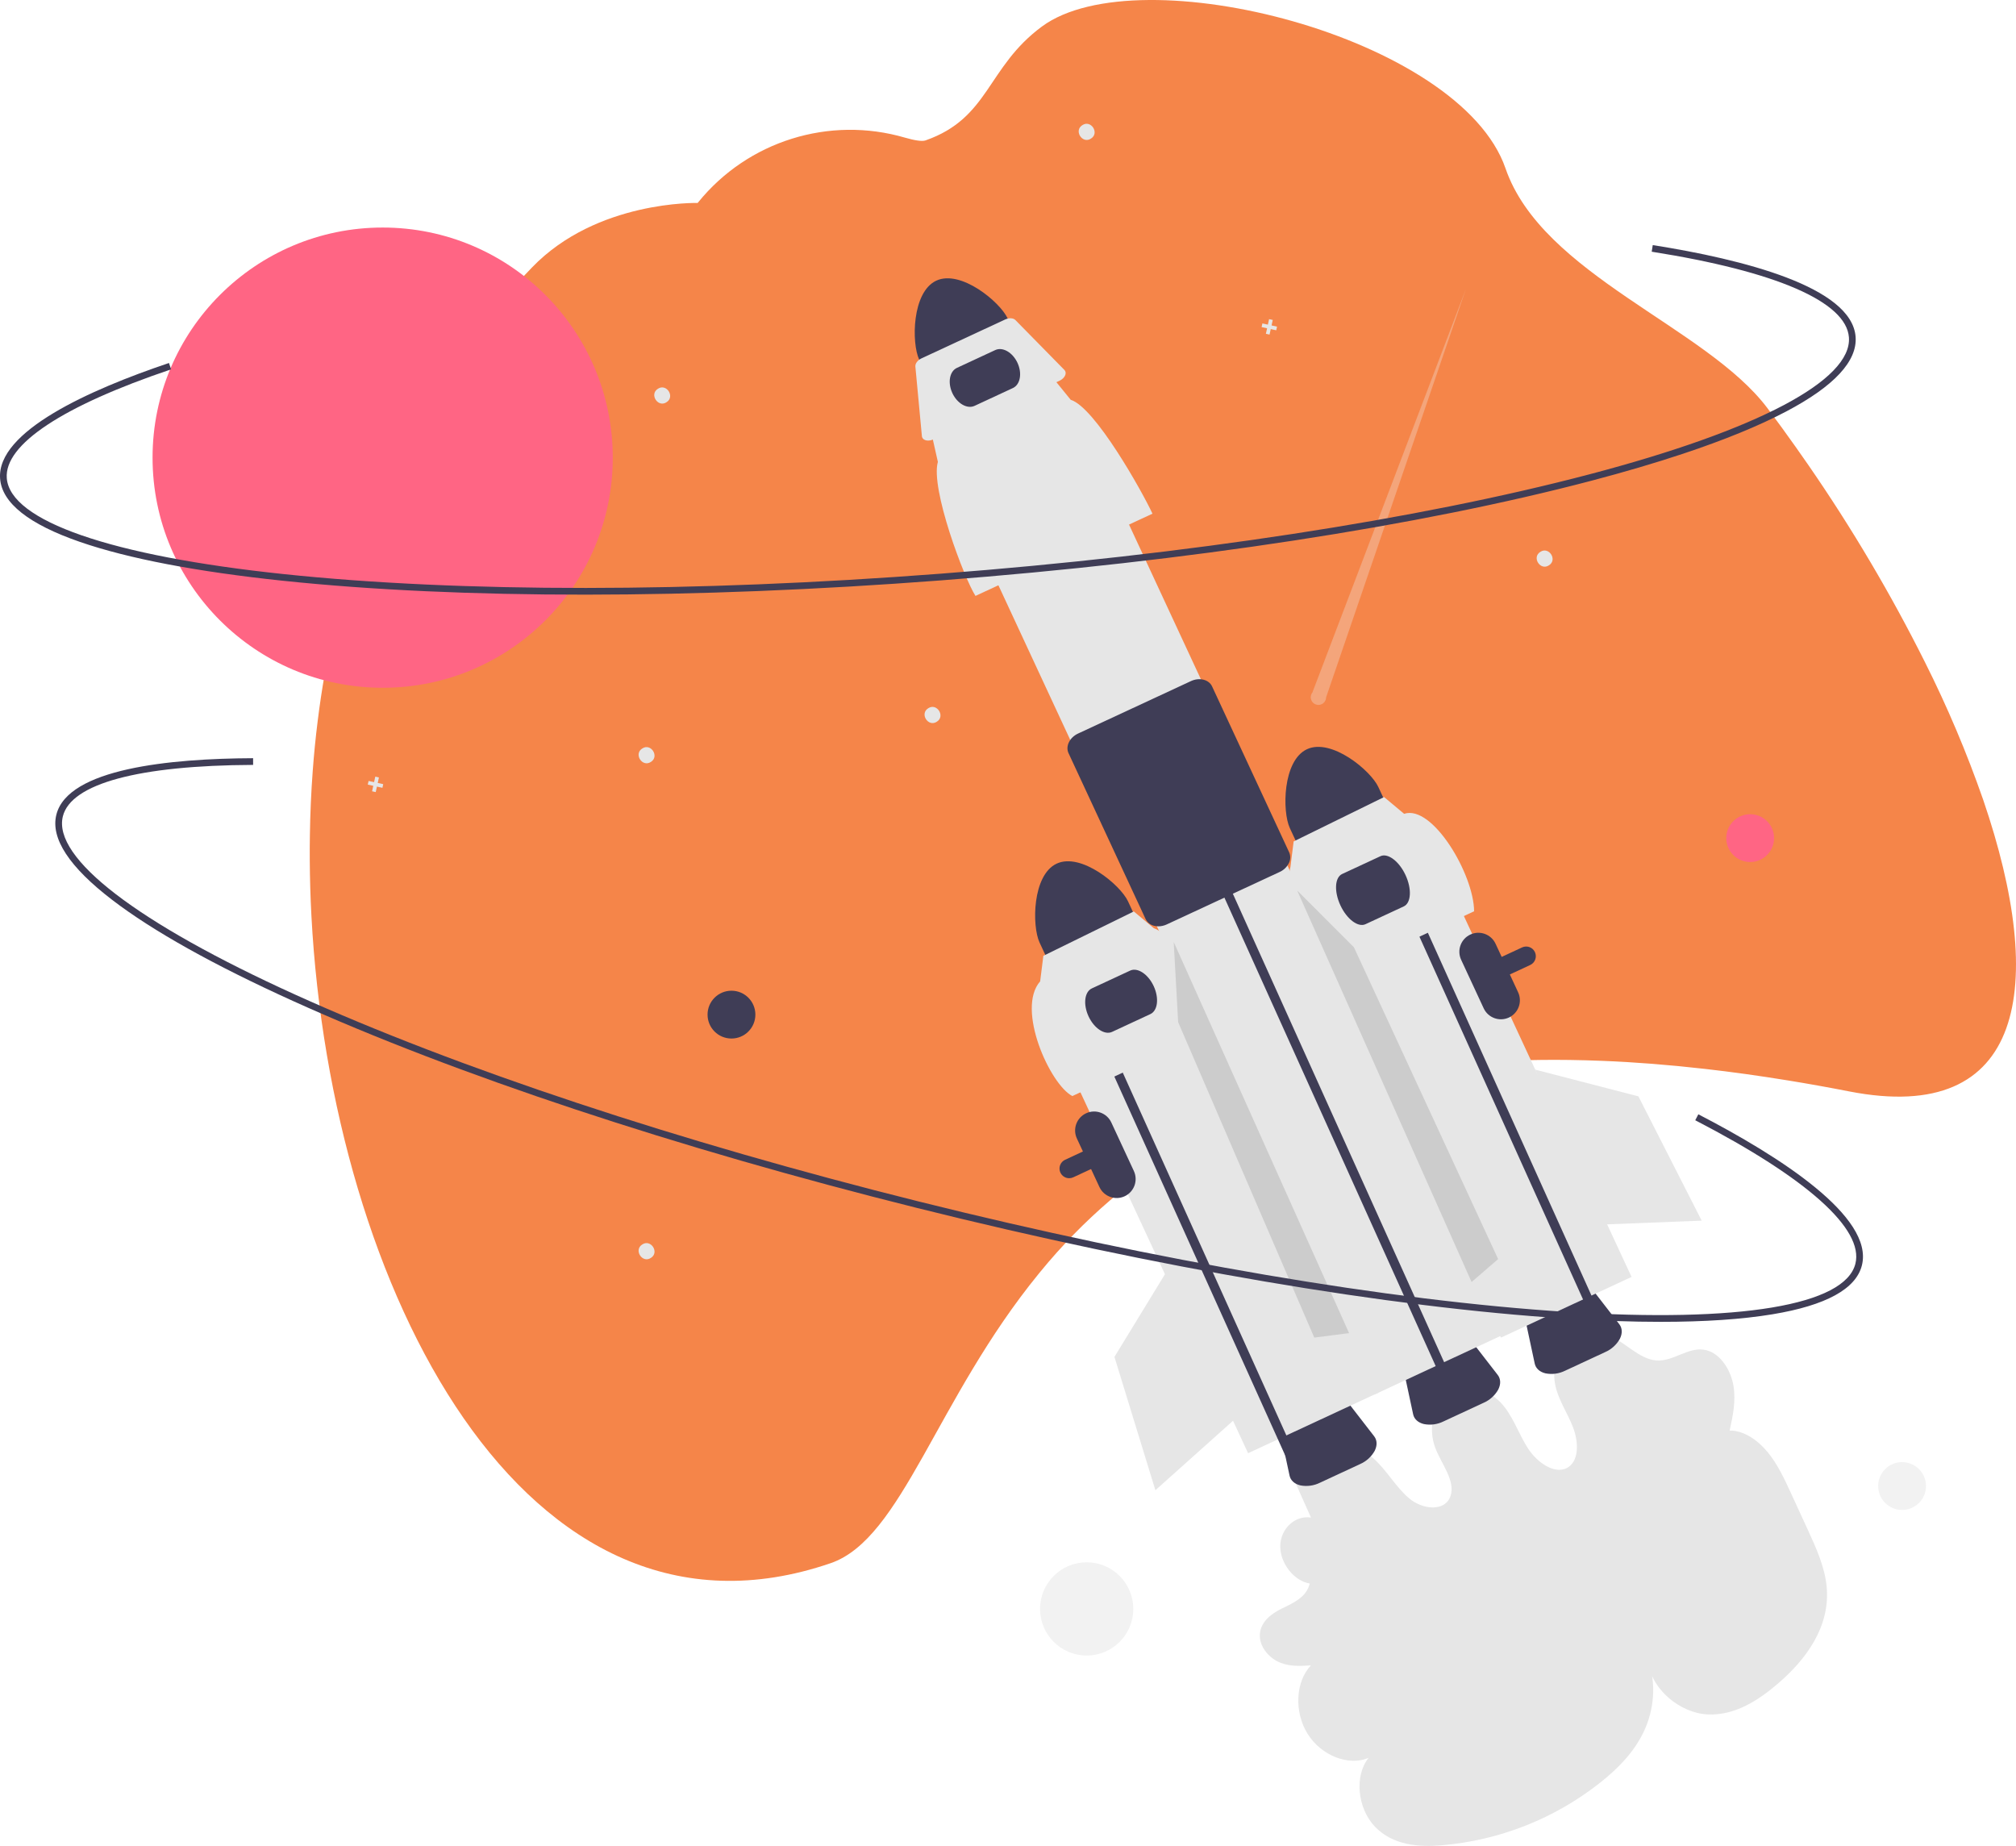
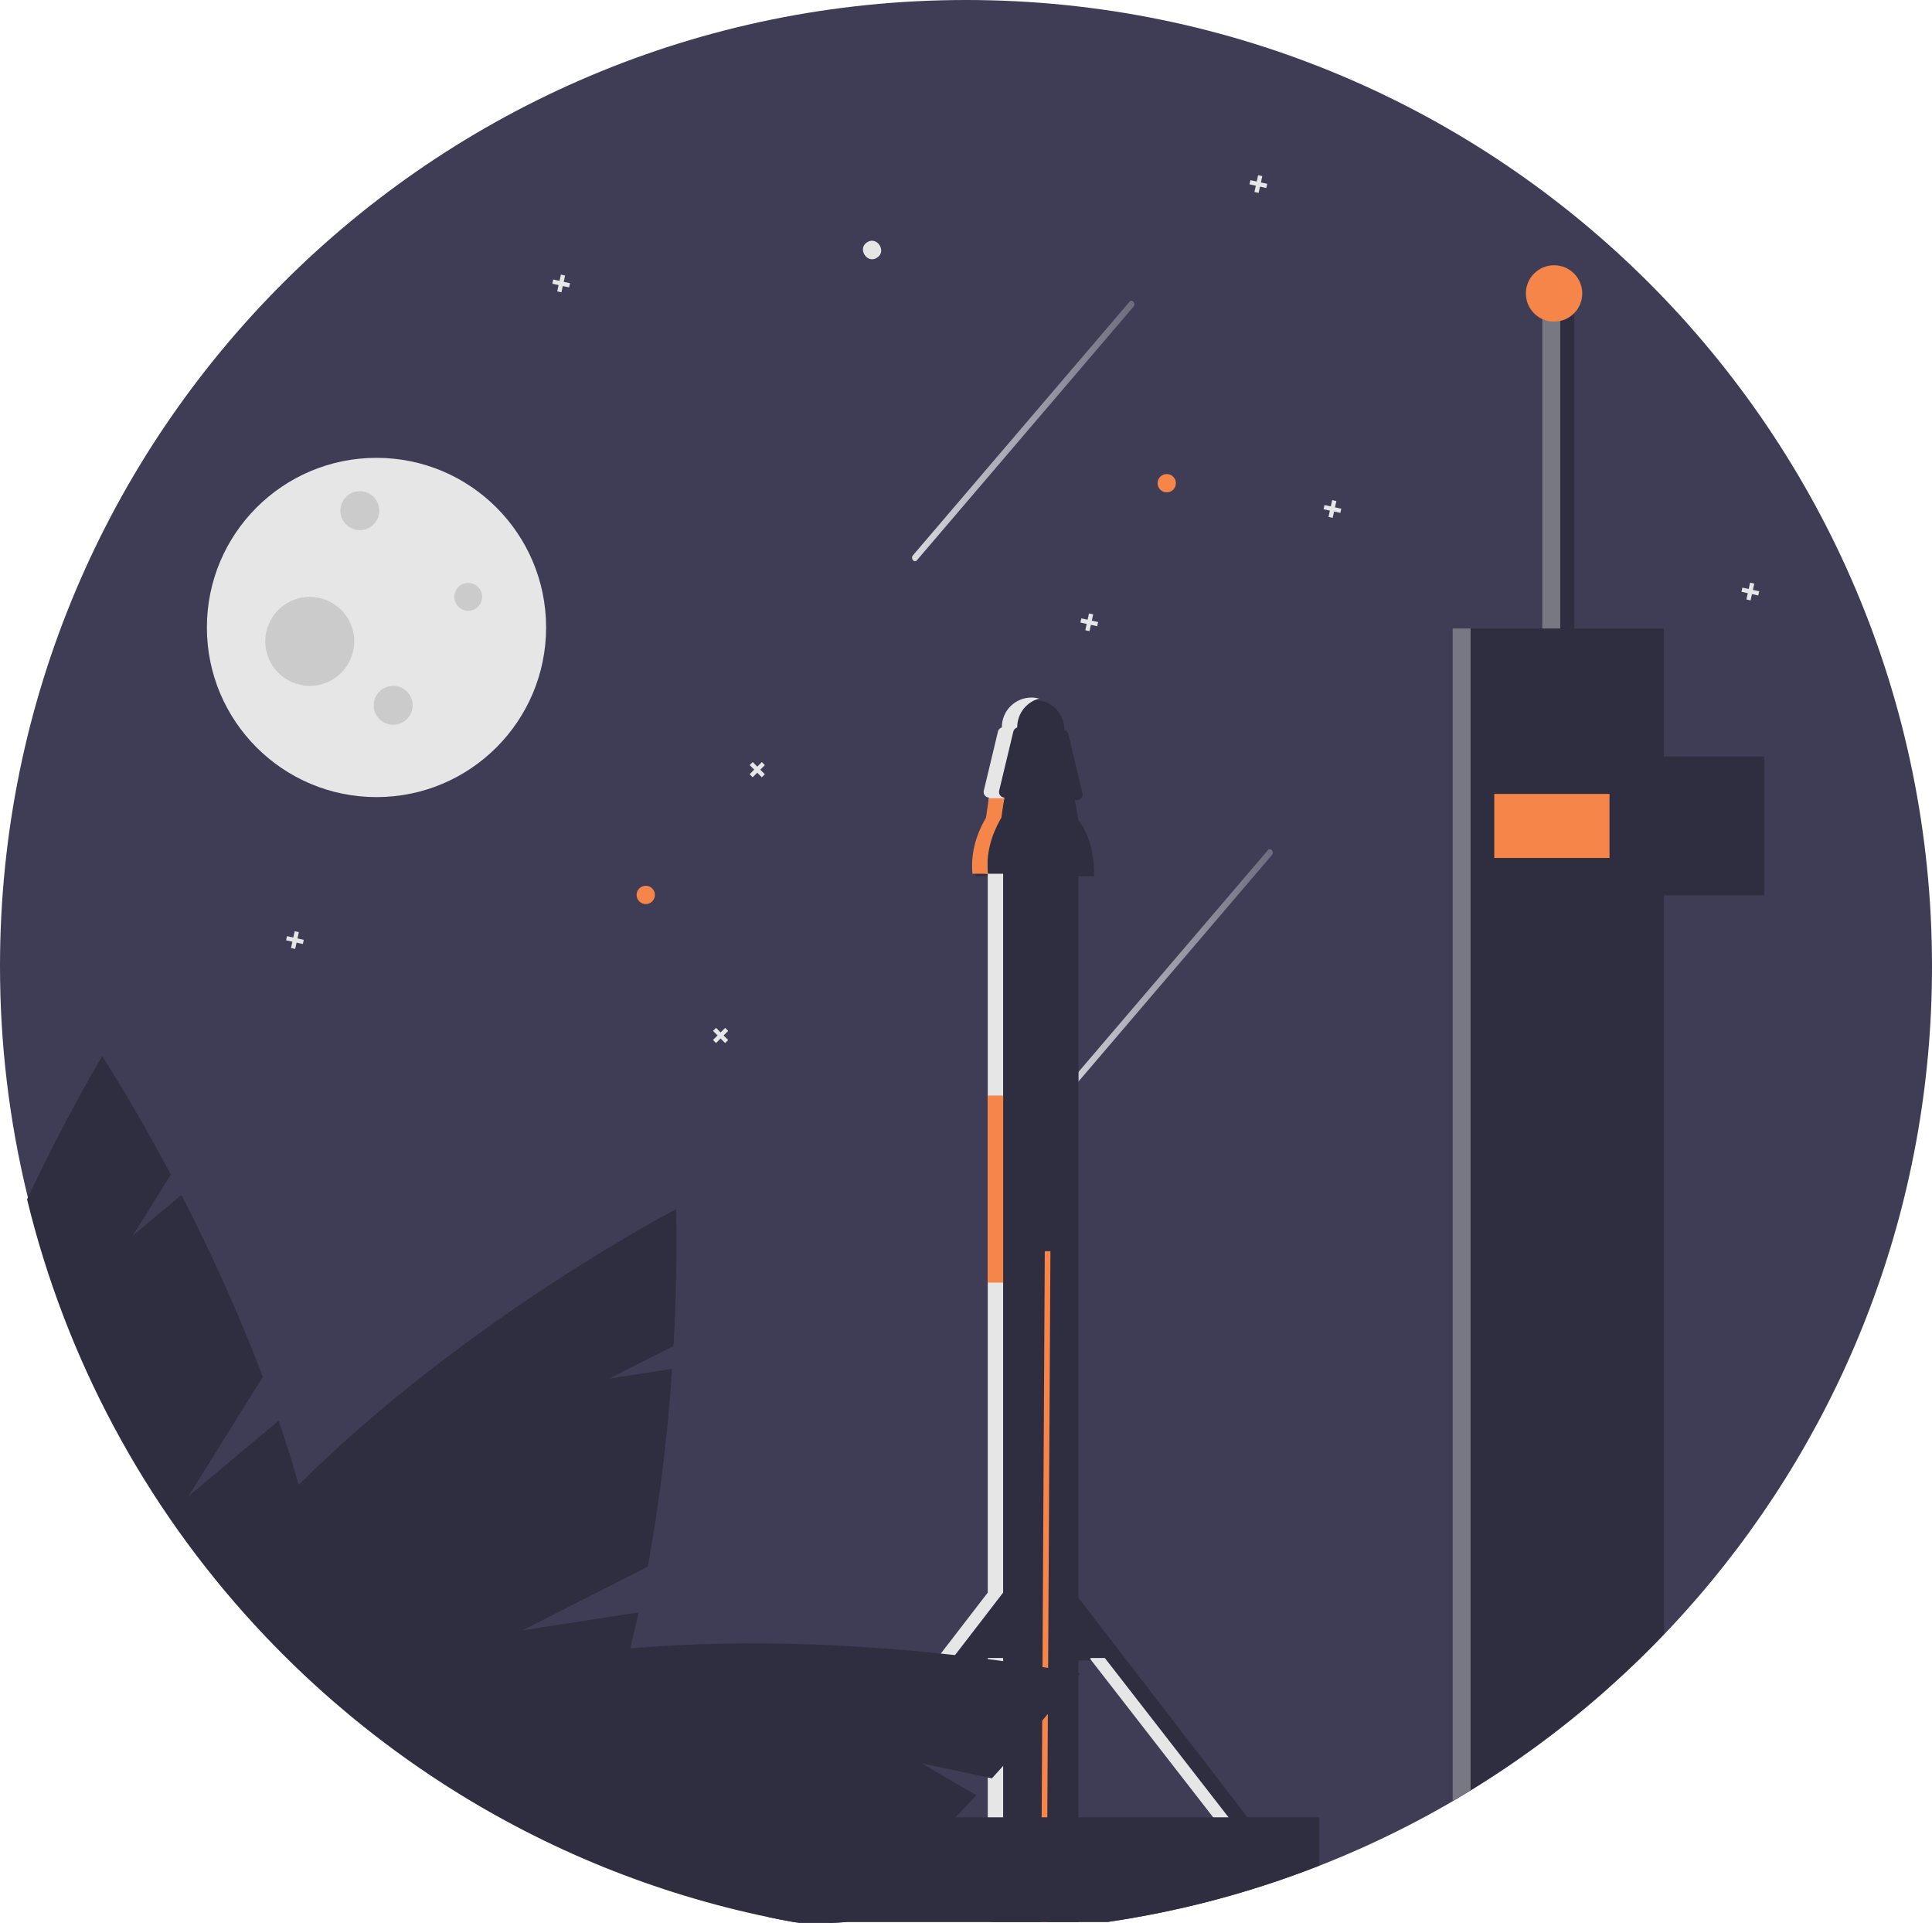
- <svg xmlns="http://www.w3.org/2000/svg" data-name="Layer 1" width="902.419" height="826.207" viewBox="0 0 902.419 826.207">
-   <path d="M726.95,696.708l8.672,19.444c-7.049-1.122-13.604,4.898-13.751,12.629s6.14,15.774,13.189,16.873c-1.347,6.002-7.161,8.649-12.207,11.075s-10.485,6.45-10.11,12.845c.301,5.135,4.548,9.669,9.058,11.492s9.241,1.543,13.809,1.237c-6.921,7.24-7.596,20.848-1.517,30.611s18.217,14.569,27.305,10.811c-6.422,7.989-5.027,22.618,2.943,30.862,8.034,8.311,19.678,9.115,29.857,8.24a132.238,132.238,0,0,0,71.007-28.14c7.782-6.183,15.05-13.456,19.49-22.941s5.747-21.496,1.612-32.29c1.115,13.522,14.65,24.203,26.826,24.8s22.807-6.261,31.841-14.081c12.014-10.4,23.137-24.979,21.488-42.967-.816-8.905-4.706-17.469-8.521-25.765l-7.396-16.083c-2.986-6.493-6.039-13.095-10.533-18.544s-10.731-9.667-16.973-9.626c1.427-6.52,2.861-13.283,1.665-20.211s-5.776-14.101-12.004-15.723c-7.927-2.065-14.645,5.25-22.616,4.561-7.671-.664-14.01-8.362-21.459-11.412a17.178,17.178,0,0,0-18.537,3.206c-4.722,4.61-6.69,12.398-4.996,19.767,1.484,6.455,5.435,12.149,7.832,18.375s2.77,14.231-1.835,17.631c-5.557,4.103-14.014-1.48-18.356-8.235s-6.834-14.933-12.324-20.614c-6.479-6.705-16.621-8.276-23.293-3.608s-9.222,15.119-5.859,24.004c2.75,7.264,9.049,14.614,6.864,21.454-2.309,7.23-12.413,6.314-18.507,1.205s-10.141-12.806-16.161-18.03c-6.114-5.306-14.098-7.63-21.107-6.146a21.731,21.731,0,0,0-15.573,13.915" transform="translate(-148.7907 -36.89661)" fill="#e6e6e6" />
-   <path d="M867.347,642.066l-17.993,8.36a13.812,13.812,0,0,1-8.734,1.177c-2.612-.618-4.377-2.215-4.841-4.383l-4.187-19.554c-.79-3.689,2.265-8.053,7.264-10.376l9.937-4.617c4.999-2.323,10.305-1.843,12.614,1.14l12.244,15.81c1.358,1.753,1.44,4.132.228,6.527A13.812,13.812,0,0,1,867.347,642.066Z" transform="translate(-148.7907 -36.89661)" fill="#3f3d56" />
-   <path d="M309.43,280.659A353.998,353.998,0,0,1,386.932,156.602c29.006-30.112,74.15-28.861,74.15-28.861l.258-.32A87.58,87.58,0,0,1,553.893,98.509c4.304,1.235,7.615,1.783,9.189,1.232,28.707-10.047,27.358-32.724,52.126-50.993,43.367-31.987,187.211,4.654,207.494,63.514,16.439,47.705,89.82,70.827,117.236,107.317q6.431,8.559,12.618,17.316,2.901,4.068,5.737,8.198a730.428,730.428,0,0,1,52.147,88.155,514.113,514.113,0,0,1,26.101,61.684c28.591,83.582,18.814,145.855-60.021,130.47q-13.998-2.739-27.324-4.901-19.296-3.149-37.246-5.176-24.172-2.749-45.994-3.602-7.337-.295-14.405-.396c-69.67-.966-121.349,12.146-160.719,32.502q-10.011,5.163-18.973,10.923a236.054,236.054,0,0,0-26.08,19.319,254.898,254.898,0,0,0-31.422,32.197l-.522.639c-46.048,56.326-61.203,118.682-93.235,129.661C383.674,783.51,297.074,613.35,288.193,446.896q-.673-12.582-.743-25.091-.042-5.592.055-11.154c.141-9.673.567-19.285,1.281-28.78q.4-5.445.928-10.833c.388-3.873.81-7.724,1.298-11.55C294.495,331.442,300.589,304.758,309.43,280.659Z" transform="translate(-148.7907 -36.89661)" fill="#f58549" />
-   <path d="M733.834,372.24c-10.935,5.091-11.115,27.895-7.686,35.284l6.214,13.374,39.609-18.403-6.214-13.374C762.321,381.735,744.777,367.166,733.834,372.24Z" transform="translate(-148.7907 -36.89661)" fill="#3f3d56" />
-   <path d="M627.393,564.256a4.333,4.333,0,0,1-4.07-5.819,4.3,4.3,0,0,1,2.243-2.44L830.12,460.958a4.33,4.33,0,0,1,5.752,2.102,4.336,4.336,0,0,1-2.103,5.752h-0L629.215,563.85A4.306,4.306,0,0,1,627.393,564.256Z" transform="translate(-148.7907 -36.89661)" fill="#3f3d56" />
-   <rect x="771.788" y="414.474" width="64.474" height="217.68" transform="translate(-294.4339 350.6066) rotate(-24.9202)" fill="#e6e6e6" />
-   <path d="M567.905,162.514c-10.935,5.091-11.115,27.895-7.686,35.284l6.214,13.374,39.609-18.403L599.827,179.395C596.392,172.009,578.848,157.44,567.905,162.514Z" transform="translate(-148.7907 -36.89661)" fill="#3f3d56" />
-   <path d="M812.919,664.761l-17.993,8.36a13.812,13.812,0,0,1-8.734,1.177c-2.612-.618-4.377-2.215-4.841-4.383l-4.187-19.554c-.79-3.689,2.265-8.053,7.264-10.376l9.937-4.617c4.999-2.323,10.305-1.843,12.614,1.14L819.224,652.319c1.358,1.753,1.44,4.132.228,6.527A13.812,13.812,0,0,1,812.919,664.761Z" transform="translate(-148.7907 -36.89661)" fill="#3f3d56" />
-   <path d="M757.601,692.207,739.608,700.566a13.812,13.812,0,0,1-8.734,1.177c-2.612-.618-4.377-2.215-4.841-4.383l-4.187-19.554c-.79-3.689,2.265-8.053,7.264-10.376l9.937-4.617c4.999-2.323,10.305-1.843,12.614,1.14l12.244,15.81c1.358,1.753,1.44,4.132.228,6.527A13.812,13.812,0,0,1,757.601,692.207Z" transform="translate(-148.7907 -36.89661)" fill="#3f3d56" />
-   <rect x="668.302" y="227.978" width="64.474" height="440.016" transform="translate(-272.3289 299.9887) rotate(-24.9202)" fill="#e6e6e6" />
-   <polyline points="548.951 403.691 542.39 389.254 546.167 387.512 552.708 401.903 647.423 611.909 643.65 613.662" fill="#3f3d56" />
-   <polyline points="622.951 391.691 616.39 377.254 620.167 375.512 626.708 389.903 721.423 599.909 717.65 601.662" fill="#3f3d56" />
-   <path d="M664.671,266.814l-79.226,36.809c-5.044-7.847-20.249-48.06-16.835-59.991l-2.563-11.378,54.703-25.416,7.322,9.007C638.942,219.18,660.102,256.951,664.671,266.814Z" transform="translate(-148.7907 -36.89661)" fill="#e6e6e6" />
-   <path d="M623.037,207.325l-56.451,26.228c-2.084.968-4.303.612-4.956-.795a1.952,1.952,0,0,1-.172-.643l-2.922-31.168c-.125-1.335,1.017-2.847,2.761-3.658L598.734,179.896c1.744-.81,3.637-.708,4.576.249l21.936,22.334c1.122,1.142.513,3.098-1.361,4.367A6.081,6.081,0,0,1,623.037,207.325Z" transform="translate(-148.7907 -36.89661)" fill="#e6e6e6" />
-   <path d="M667.313,451.514a7.626,7.626,0,0,1-1.814-.214,5.604,5.604,0,0,1-3.896-3.025L627.09,373.992c-1.428-3.075.489-7.008,4.274-8.767l50.536-23.48c3.786-1.76,8.027-.688,9.457,2.387l34.513,74.283a5.603,5.603,0,0,1-.201,4.929,8.506,8.506,0,0,1-4.074,3.838l-50.536,23.479A8.92,8.92,0,0,1,667.313,451.514Z" transform="translate(-148.7907 -36.89661)" fill="#3f3d56" />
-   <rect x="658.612" y="466.208" width="64.474" height="217.68" transform="translate(-326.7693 307.736) rotate(-24.9202)" fill="#e6e6e6" />
-   <path d="M602.189,210.581l-17.147,7.967c-3.309,1.537-7.773-1.024-9.95-5.71s-1.256-9.749,2.053-11.286l17.147-7.967c3.309-1.537,7.773,1.024,9.95,5.71S605.498,209.044,602.189,210.581Z" transform="translate(-148.7907 -36.89661)" fill="#3f3d56" />
-   <path d="M621.799,423.444c-10.935,5.091-11.115,27.895-7.686,35.284l6.214,13.374,39.609-18.403L653.722,440.324C650.287,432.939,632.742,418.37,621.799,423.444Z" transform="translate(-148.7907 -36.89661)" fill="#3f3d56" />
-   <path d="M440.152,377.925c-3.862,2.573-7.815-3.551-3.878-6.01C440.135,369.342,444.088,375.466,440.152,377.925Z" transform="translate(-148.7907 -36.89661)" fill="#e6e6e6" />
-   <path d="M842.152,289.925c-3.862,2.573-7.815-3.551-3.878-6.01C842.135,281.342,846.088,287.466,842.152,289.925Z" transform="translate(-148.7907 -36.89661)" fill="#e6e6e6" />
-   <path d="M568.152,359.925c-3.862,2.573-7.815-3.551-3.878-6.01C568.135,351.342,572.088,357.466,568.152,359.925Z" transform="translate(-148.7907 -36.89661)" fill="#e6e6e6" />
-   <path d="M440.152,599.925c-3.862,2.573-7.815-3.551-3.878-6.01C440.135,591.342,444.088,597.466,440.152,599.925Z" transform="translate(-148.7907 -36.89661)" fill="#e6e6e6" />
-   <path d="M637.152,98.925c-3.862,2.573-7.815-3.551-3.878-6.01C637.135,90.342,641.088,96.466,637.152,98.925Z" transform="translate(-148.7907 -36.89661)" fill="#e6e6e6" />
-   <path d="M447.152,216.925c-3.862,2.573-7.815-3.551-3.878-6.01C447.135,208.342,451.088,214.466,447.152,216.925Z" transform="translate(-148.7907 -36.89661)" fill="#e6e6e6" />
-   <polygon points="571.639 146.2 569.182 145.661 569.72 143.203 568.082 142.844 567.543 145.302 565.086 144.764 564.727 146.402 567.184 146.941 566.646 149.398 568.284 149.757 568.823 147.299 571.28 147.838 571.639 146.2" fill="#e6e6e6" />
-   <polygon points="171.542 350.978 169.085 350.439 169.623 347.982 167.985 347.623 167.446 350.08 164.988 349.542 164.629 351.18 167.087 351.719 166.549 354.177 168.187 354.535 168.726 352.078 171.183 352.616 171.542 350.978" fill="#e6e6e6" />
-   <path d="M824.22,492.333a8.51,8.51,0,0,1-11.29-4.127l-10.113-21.765a8.5,8.5,0,0,1,15.417-7.163l10.113,21.765A8.51,8.51,0,0,1,824.22,492.333Z" transform="translate(-148.7907 -36.89661)" fill="#3f3d56" />
-   <path d="M652.22,572.333a8.51,8.51,0,0,1-11.29-4.127l-10.113-21.765a8.5,8.5,0,0,1,15.417-7.163l10.113,21.765A8.51,8.51,0,0,1,652.22,572.333Z" transform="translate(-148.7907 -36.89661)" fill="#3f3d56" />
-   <path d="M808.642,444.778l-67.806,31.503c-4.317-6.716-17.331-41.133-14.409-51.344l1.434-11.423,40.486-19.863,8.971,7.505C789.959,396.883,808.539,428.205,808.642,444.778Z" transform="translate(-148.7907 -36.89661)" fill="#e6e6e6" />
-   <path d="M777.162,442.594l-17.147,7.967c-3.309,1.537-8.344-2.253-11.222-8.447s-2.528-12.487.781-14.024l17.147-7.967c3.309-1.537,8.344,2.253,11.222,8.447S780.471,441.056,777.162,442.594Z" transform="translate(-148.7907 -36.89661)" fill="#3f3d56" />
-   <polyline points="482.951 446.691 476.39 432.254 480.167 430.512 486.708 444.903 581.423 654.909 577.65 656.662" fill="#3f3d56" />
-   <path d="M696.607,495.981l-67.806,31.503c-10.003-5.165-25.291-38.961-14.409-51.344l1.434-11.423,40.486-19.863,8.971,7.505C674.587,455.214,692.697,487.541,696.607,495.981Z" transform="translate(-148.7907 -36.89661)" fill="#e6e6e6" />
-   <path d="M663.732,490.793l-17.147,7.967c-3.309,1.537-8.03-1.579-10.524-6.945s-1.83-10.985,1.479-12.522l17.147-7.967c3.309-1.537,8.03,1.579,10.524,6.945S667.041,489.256,663.732,490.793Z" transform="translate(-148.7907 -36.89661)" fill="#3f3d56" />
-   <circle cx="171.291" cy="204.845" r="103" fill="#ff6584" />
-   <path d="M742.396,349.021l62.593-182.809L736.258,346.832a3.442,3.442,0,1,0,6.138,2.188Z" transform="translate(-148.7907 -36.89661)" fill="#f0f0f0" opacity="0.3" />
-   <path d="M901.95,240.055q-18.38,6.108-40.751,12.001c-77.145,20.311-180.55,36.154-291.166,44.613-110.615,8.458-215.227,8.519-294.563.174-38.647-4.066-69.215-9.913-90.854-17.381-22.909-7.905-34.947-17.432-35.78-28.314-1.621-21.2,40.213-39.859,75.592-51.778l.958,2.843C176.801,218.581,150.678,235.879,151.828,250.919c1.464,19.156,46.644,34.806,123.955,42.94,79.162,8.327,183.581,8.263,294.021-.181,110.44-8.445,213.655-24.257,290.63-44.523,75.174-19.791,117.45-42.129,115.986-61.285-1.216-15.905-32.567-29.51-88.278-38.312l.468-2.963c40.48,6.396,89.093,18.708,90.801,41.047.832,10.882-9.618,22.127-31.059,33.424C936.131,227.503,920.601,233.856,901.95,240.055Z" transform="translate(-148.7907 -36.89661)" fill="#3f3d56" />
-   <circle cx="783.425" cy="375.136" r="10.702" fill="#ff6584" />
-   <circle cx="851.425" cy="665.136" r="10.702" fill="#f2f2f2" />
-   <circle cx="486.425" cy="720.136" r="20.866" fill="#f2f2f2" />
-   <circle cx="327.425" cy="454.136" r="10.702" fill="#3f3d56" />
-   <polygon points="687.226 478.768 733.402 490.721 761.723 546.349 713.843 548.227 687.226 478.768" fill="#e6e6e6" />
-   <polygon points="580.645 398.574 606.059 424.002 670.606 563.557 658.722 573.824 580.645 398.574" fill="#ccc" />
-   <polygon points="525.386 421.624 527.38 457.52 588.304 598.694 603.88 596.688 525.386 421.624" fill="#ccc" />
-   <polygon points="523.723 566.637 498.854 607.339 517.187 667.008 552.9 635.061 523.723 566.637" fill="#e6e6e6" />
-   <path d="M892.195,628.544q-19.368,0-42.457-1.464c-79.614-5.056-182.738-22.633-290.376-49.492-107.638-26.859-206.93-59.794-279.585-92.734-35.393-16.047-62.556-31.236-80.735-45.147-19.247-14.727-27.666-27.564-25.024-38.153,5.148-20.629,50.731-25.142,88.064-25.295l.013,3c-51.268.21-81.514,8.387-85.166,23.022-4.652,18.64,33.287,47.741,104.087,79.841,72.496,32.868,171.605,65.739,279.073,92.557,107.467,26.816,210.401,44.363,289.84,49.408,77.579,4.928,124.743-2.938,129.395-21.578,3.862-15.477-21.598-38.275-71.689-64.198l1.379-2.664c36.397,18.836,78.646,45.852,73.222,67.589C979.592,613.823,966.13,621.199,942.22,625.157,928.59,627.413,911.85,628.544,892.195,628.544Z" transform="translate(-148.7907 -36.89661)" fill="#3f3d56" />
+ <svg xmlns="http://www.w3.org/2000/svg" xmlns:xlink="http://www.w3.org/1999/xlink" data-name="Layer 1" width="754" height="750.36" viewBox="0 0 754 750.36">
+   <defs>
+     <linearGradient id="b13d5aa8-7d59-4aa5-8b0c-a1087af90b05-95" x1="632.931" y1="457.002" x2="719.741" y2="457.002" gradientUnits="userSpaceOnUse">
+       <stop offset="0" stop-color="#fff" />
+       <stop offset="1" stop-color="#fff" stop-opacity="0.3" />
+     </linearGradient>
+     <linearGradient id="b216fe78-eea0-4fe3-b1f5-9d415c27bb0d-96" x1="578.931" y1="243.002" x2="665.741" y2="243.002" xlink:href="#b13d5aa8-7d59-4aa5-8b0c-a1087af90b05-95" />
+   </defs>
+   <path d="M977,451.82A376.647,376.647,0,0,1,655.41,824.77H553.3c-.16.14-5.82.41-5.82.41-.95-.13-1.91-.27-2.86-.41q-10.905-1.605-21.61-3.83a372.653,372.653,0,0,1-81.03-26.75c-.27-.12-.53-.25-.8-.37a371.023,371.023,0,0,1-41.87-22.81c-.34-.21-.67-.42-1-.63-.57-.36-1.13-.71-1.69-1.08-.18-.11-.36-.22-.54-.34A376.057,376.057,0,0,1,361.41,743.72c-.54-.43-1.08-.88-1.62-1.32q-3.255-2.7-6.45-5.46c-.02-.01-.03-.03-.05-.04A380.652,380.652,0,0,1,322.32,706.82c-.03-.04-.07-.07-.1-.11a376.239,376.239,0,0,1-88.33-164.6c-.12-.44-.22-.87-.33-1.31A378.139,378.139,0,0,1,223,451.82c0-208.21,168.79-377,377-377S977,243.61,977,451.82Z" transform="translate(-223 -74.82001)" fill="#3f3d56" />
+   <path d="M634.853,507.436,667.824,468.838l32.971-38.599L719.407,408.45c1.03-1.206-.559-3.086-1.589-1.881l-32.971,38.599-32.971,38.599-18.612,21.79c-1.03,1.206.559,3.086,1.589,1.881Z" transform="translate(-223 -74.82001)" opacity="0.8" fill="url(#b13d5aa8-7d59-4aa5-8b0c-a1087af90b05-95)" />
+   <rect x="386.81" y="336.41" width="34.1" height="413.54" fill="#2f2e41" />
+   <polygon points="409.95 488.23 409.88 500.61 409.05 650.87 408.95 668.78 408.73 709.14 408.51 749.95 406.31 749.95 406.53 709.14 406.74 671.44 406.85 650.5 407.68 500.64 407.75 488.22 409.95 488.23" fill="#f58549" />
+   <path d="M650.031,416.73h-46.204c-.671-7.238.998-14.528,5.294-21.876l1.306-8.927h31.903l1.505,8.814C648.305,400.697,650.037,408.217,650.031,416.73Z" transform="translate(-223 -74.82001)" fill="#2f2e41" />
+   <path d="M643.318,387.027H610.396a2.2,2.2,0,0,1-2.139-2.714l5.544-23.102a2.2,2.2,0,0,1,2.139-1.687h21.833a2.2,2.2,0,0,1,2.139,1.687l5.544,23.102A2.2,2.2,0,0,1,643.318,387.027Z" transform="translate(-223 -74.82001)" fill="#2f2e41" />
+   <path d="M626.86,347.97a11.564,11.564,0,0,0-11.55,11.56v11.55h23.1V359.53A11.564,11.564,0,0,0,626.86,347.97Z" transform="translate(-223 -74.82001)" fill="#2f2e41" />
+   <polygon points="391.051 622.109 312.765 723.714 323.592 726.213 384.388 647.927 391.051 647.927 391.051 622.109" fill="#2f2e41" />
+   <polygon points="419.831 622.109 498.117 723.714 487.29 726.213 426.494 647.927 419.831 647.927 419.831 622.109" fill="#2f2e41" />
+   <path d="M872.38,320.07v392.4a378.724,378.724,0,0,1-82.45,65.08V320.07Z" transform="translate(-223 -74.82001)" fill="#2f2e41" />
+   <rect x="634.387" y="295.224" width="54.134" height="54.134" fill="#2f2e41" />
+   <rect x="601.906" y="114.5" width="12.492" height="141.581" fill="#2f2e41" />
+   <g opacity="0.4">
+     <path d="M796.93,320.07h-7V777.55q3.527-2.061,7-4.205Z" transform="translate(-223 -74.82001)" fill="#e6e6e6" />
+     <rect x="601.906" y="114.5" width="7" height="130.75" fill="#e6e6e6" />
+   </g>
+   <rect x="583.168" y="309.798" width="44.973" height="24.985" fill="#f58549" />
+   <circle cx="146.933" cy="244.847" r="66.193" fill="#e6e6e6" />
+   <circle cx="140.423" cy="199.271" r="7.596" fill="#cbcbcb" />
+   <circle cx="153.444" cy="275.23" r="7.596" fill="#cbcbcb" />
+   <circle cx="182.742" cy="232.91" r="5.426" fill="#cbcbcb" />
+   <circle cx="120.89" cy="250.272" r="17.362" fill="#cbcbcb" />
+   <circle cx="252.015" cy="349.213" r="3.576" fill="#f58549" />
+   <polygon points="283.012 401.093 281.227 402.866 279.454 401.081 278.264 402.263 280.037 404.048 278.252 405.821 279.434 407.011 281.219 405.238 282.992 407.023 284.182 405.841 282.409 404.056 284.194 402.283 283.012 401.093" fill="#e6e6e6" />
+   <polygon points="297.318 297.375 295.533 299.148 293.76 297.363 292.57 298.545 294.343 300.33 292.558 302.103 293.74 303.293 295.525 301.52 297.298 303.305 298.488 302.123 296.715 300.338 298.5 298.565 297.318 297.375" fill="#e6e6e6" />
+   <path d="M565.279,175.376c-3.862,2.573-7.815-3.551-3.878-6.01C565.262,166.793,569.215,172.917,565.279,175.376Z" transform="translate(-223 -74.82001)" fill="#e6e6e6" />
+   <polygon points="118.557 366.728 116.1 366.189 116.638 363.731 115 363.372 114.461 365.83 112.004 365.292 111.645 366.93 114.102 367.469 113.564 369.926 115.202 370.285 115.741 367.827 118.198 368.366 118.557 366.728" fill="#e6e6e6" />
+   <polygon points="494.557 71.728 492.1 71.189 492.638 68.731 491 68.372 490.461 70.83 488.004 70.292 487.645 71.93 490.102 72.469 489.564 74.926 491.202 75.285 491.741 72.827 494.198 73.366 494.557 71.728" fill="#e6e6e6" />
+   <polygon points="686.557 230.728 684.1 230.189 684.638 227.731 683 227.372 682.461 229.83 680.004 229.292 679.645 230.93 682.102 231.469 681.564 233.926 683.202 234.285 683.741 231.827 686.198 232.366 686.557 230.728" fill="#e6e6e6" />
+   <polygon points="222.46 110.506 220.003 109.967 220.541 107.51 218.903 107.151 218.364 109.608 215.906 109.07 215.547 110.708 218.005 111.247 217.467 113.705 219.105 114.063 219.644 111.606 222.101 112.144 222.46 110.506" fill="#e6e6e6" />
+   <circle cx="455.34" cy="188.551" r="3.576" fill="#f58549" />
+   <polygon points="428.557 242.728 426.1 242.189 426.638 239.731 425 239.372 424.461 241.83 422.004 241.292 421.645 242.93 424.102 243.469 423.564 245.926 425.202 246.285 425.741 243.827 428.198 244.366 428.557 242.728" fill="#e6e6e6" />
+   <polygon points="523.46 198.506 521.003 197.967 521.541 195.51 519.903 195.151 519.364 197.608 516.906 197.07 516.547 198.708 519.005 199.247 518.467 201.705 520.105 202.063 520.644 199.606 523.101 200.144 523.46 198.506" fill="#e6e6e6" />
+   <path d="M580.853,293.436,613.824,254.838l32.971-38.599L665.407,194.45c1.03-1.206-.559-3.086-1.589-1.881l-32.971,38.599-32.971,38.599-18.612,21.79c-1.03,1.206.559,3.086,1.589,1.881Z" transform="translate(-223 -74.82001)" opacity="0.8" fill="url(#b216fe78-eea0-4fe3-b1f5-9d415c27bb0d-96)" />
+   <rect x="385.494" y="646.969" width="6" height="102.023" fill="#e6e6e6" />
+   <path d="M628.54,347.42a11.573,11.573,0,0,0-8.55,11.15v.1a2.211,2.211,0,0,0-1.51,1.58l-5.54,23.11a2.185,2.185,0,0,0,2.01,2.69l-.04.27-.15,1-2.26,7c-4.29,7.34-4.66,14.21-3.99,21.45h5.98V696.28l-78.04,101.3L542.19,798.9l-.91,1.18-10.83-2.5,78.04-101.3V415.77l-4.99-.45c-.67-7.24.71-13.66,5-21l.26-7,.15-1,.04-.27a2.185,2.185,0,0,1-2.01-2.69l5.54-23.11a2.211,2.211,0,0,1,1.51-1.58v-.1a11.564,11.564,0,0,1,11.55-11.56A11.433,11.433,0,0,1,628.54,347.42Z" transform="translate(-223 -74.82001)" fill="#e6e6e6" />
+   <polygon points="431.177 646.969 425.594 646.969 425.594 647.506 485.974 725.255 491.062 724.081 431.177 646.969" fill="#e6e6e6" />
+   <path d="M737.88,783.96v18.85a374.502,374.502,0,0,1-82.47,21.96h-123c-3.15-.57-6.29-1.18-9.4-1.83V783.96Z" transform="translate(-223 -74.82001)" fill="#2f2e41" />
+   <path d="M632.05,725.69c-.7-.12-1.44-.24-2.2-.37-4.47-.72-9.86-1.54-16.04-2.39q-.63-.09-1.29-.18c-5.1-.69-10.71-1.39-16.76-2.08-33.17-3.73-79.5-6.72-126.78-2.61,1.17-4.7,2.25-9.4,3.27-14.08l-45.28,7.01L475.83,686.14a692.681,692.681,0,0,0,9.48-77.18l-24.46,3.78,25.01-12.72c1.79-32.03.95-53.35.95-53.35S405,589.2,339.58,654.2c-2.4-8.46-5.03-16.81-7.83-25.01l-35.14,29.4,28.97-46.52A689.2,689.2,0,0,0,293.8,541.1l-18.98,15.88,14.84-23.82c-15.02-28.35-26.76-46.17-26.76-46.17s-13.39,21.94-29.34,55.81a376.303,376.303,0,0,0,88.76,166.02,380.108,380.108,0,0,0,31.02,30.12q3.195,2.76,6.45,5.46A377.473,377.473,0,0,0,396.08,770.96c.74.48,1.48.95,2.23,1.42a375.117,375.117,0,0,0,124.7,50.56c3.11.65,6.25,1.26,9.4,1.83.77.14,1.54.28,2.31.41h12.76s5.66-.27,5.82-.41c15.85-13.87,30.22-27.89,42.61-40.81,2.82-2.93,5.53-5.81,8.14-8.61l-21.38-12.47,27.44,5.88c1.26-1.39,2.5-2.76,3.7-4.1,6.16-6.88,11.5-13.11,15.93-18.4.76-.92,1.5-1.8,2.21-2.66,8.07-9.74,12.51-15.68,12.51-15.68S640,727.01,632.05,725.69Z" transform="translate(-223 -74.82001)" fill="#2f2e41" />
+   <path d="M608.49,415.77h-5.98c-.67-7.24,1-14.53,5.29-21.87l.96-6.58.15-1h6l-.15,1L613.8,393.9c-4.29,7.34-5.96,14.63-5.29,21.87h5.98" transform="translate(-223 -74.82001)" fill="#f58549" />
+   <rect x="385.49" y="427.5" width="6" height="73" fill="#f58549" />
+   <circle cx="606.5" cy="114.5" r="11" fill="#f58549" />
</svg>
